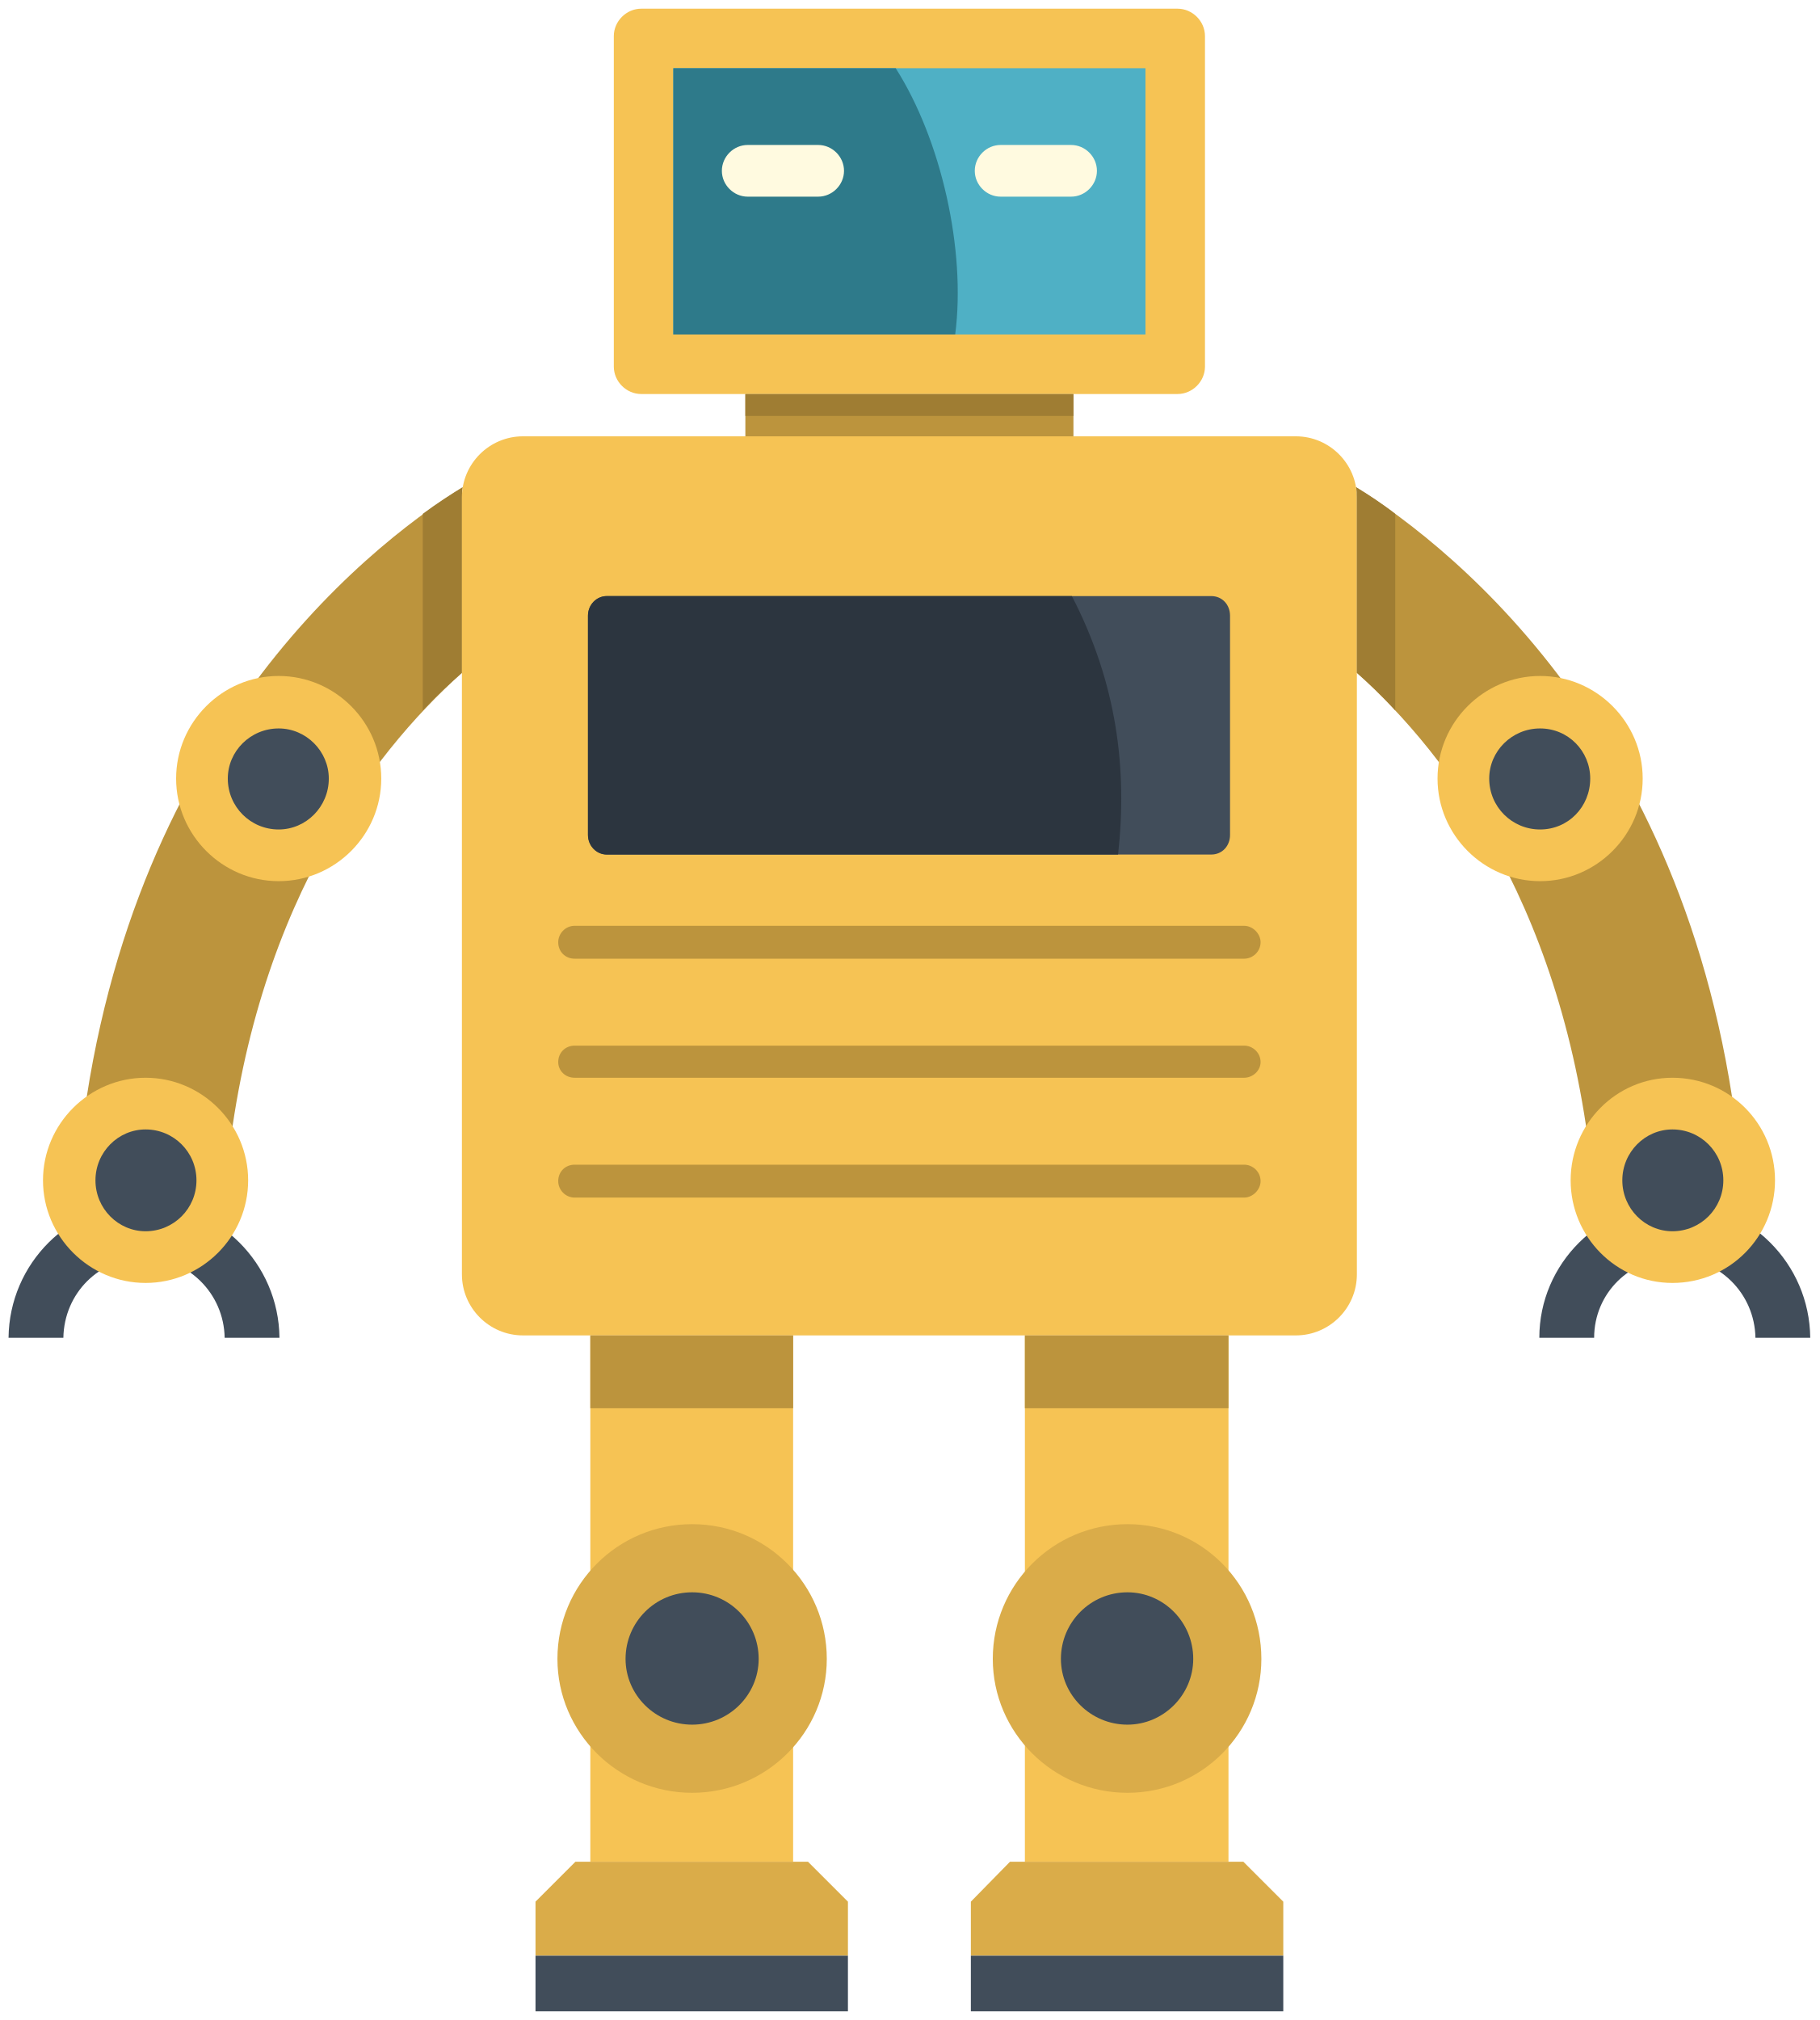
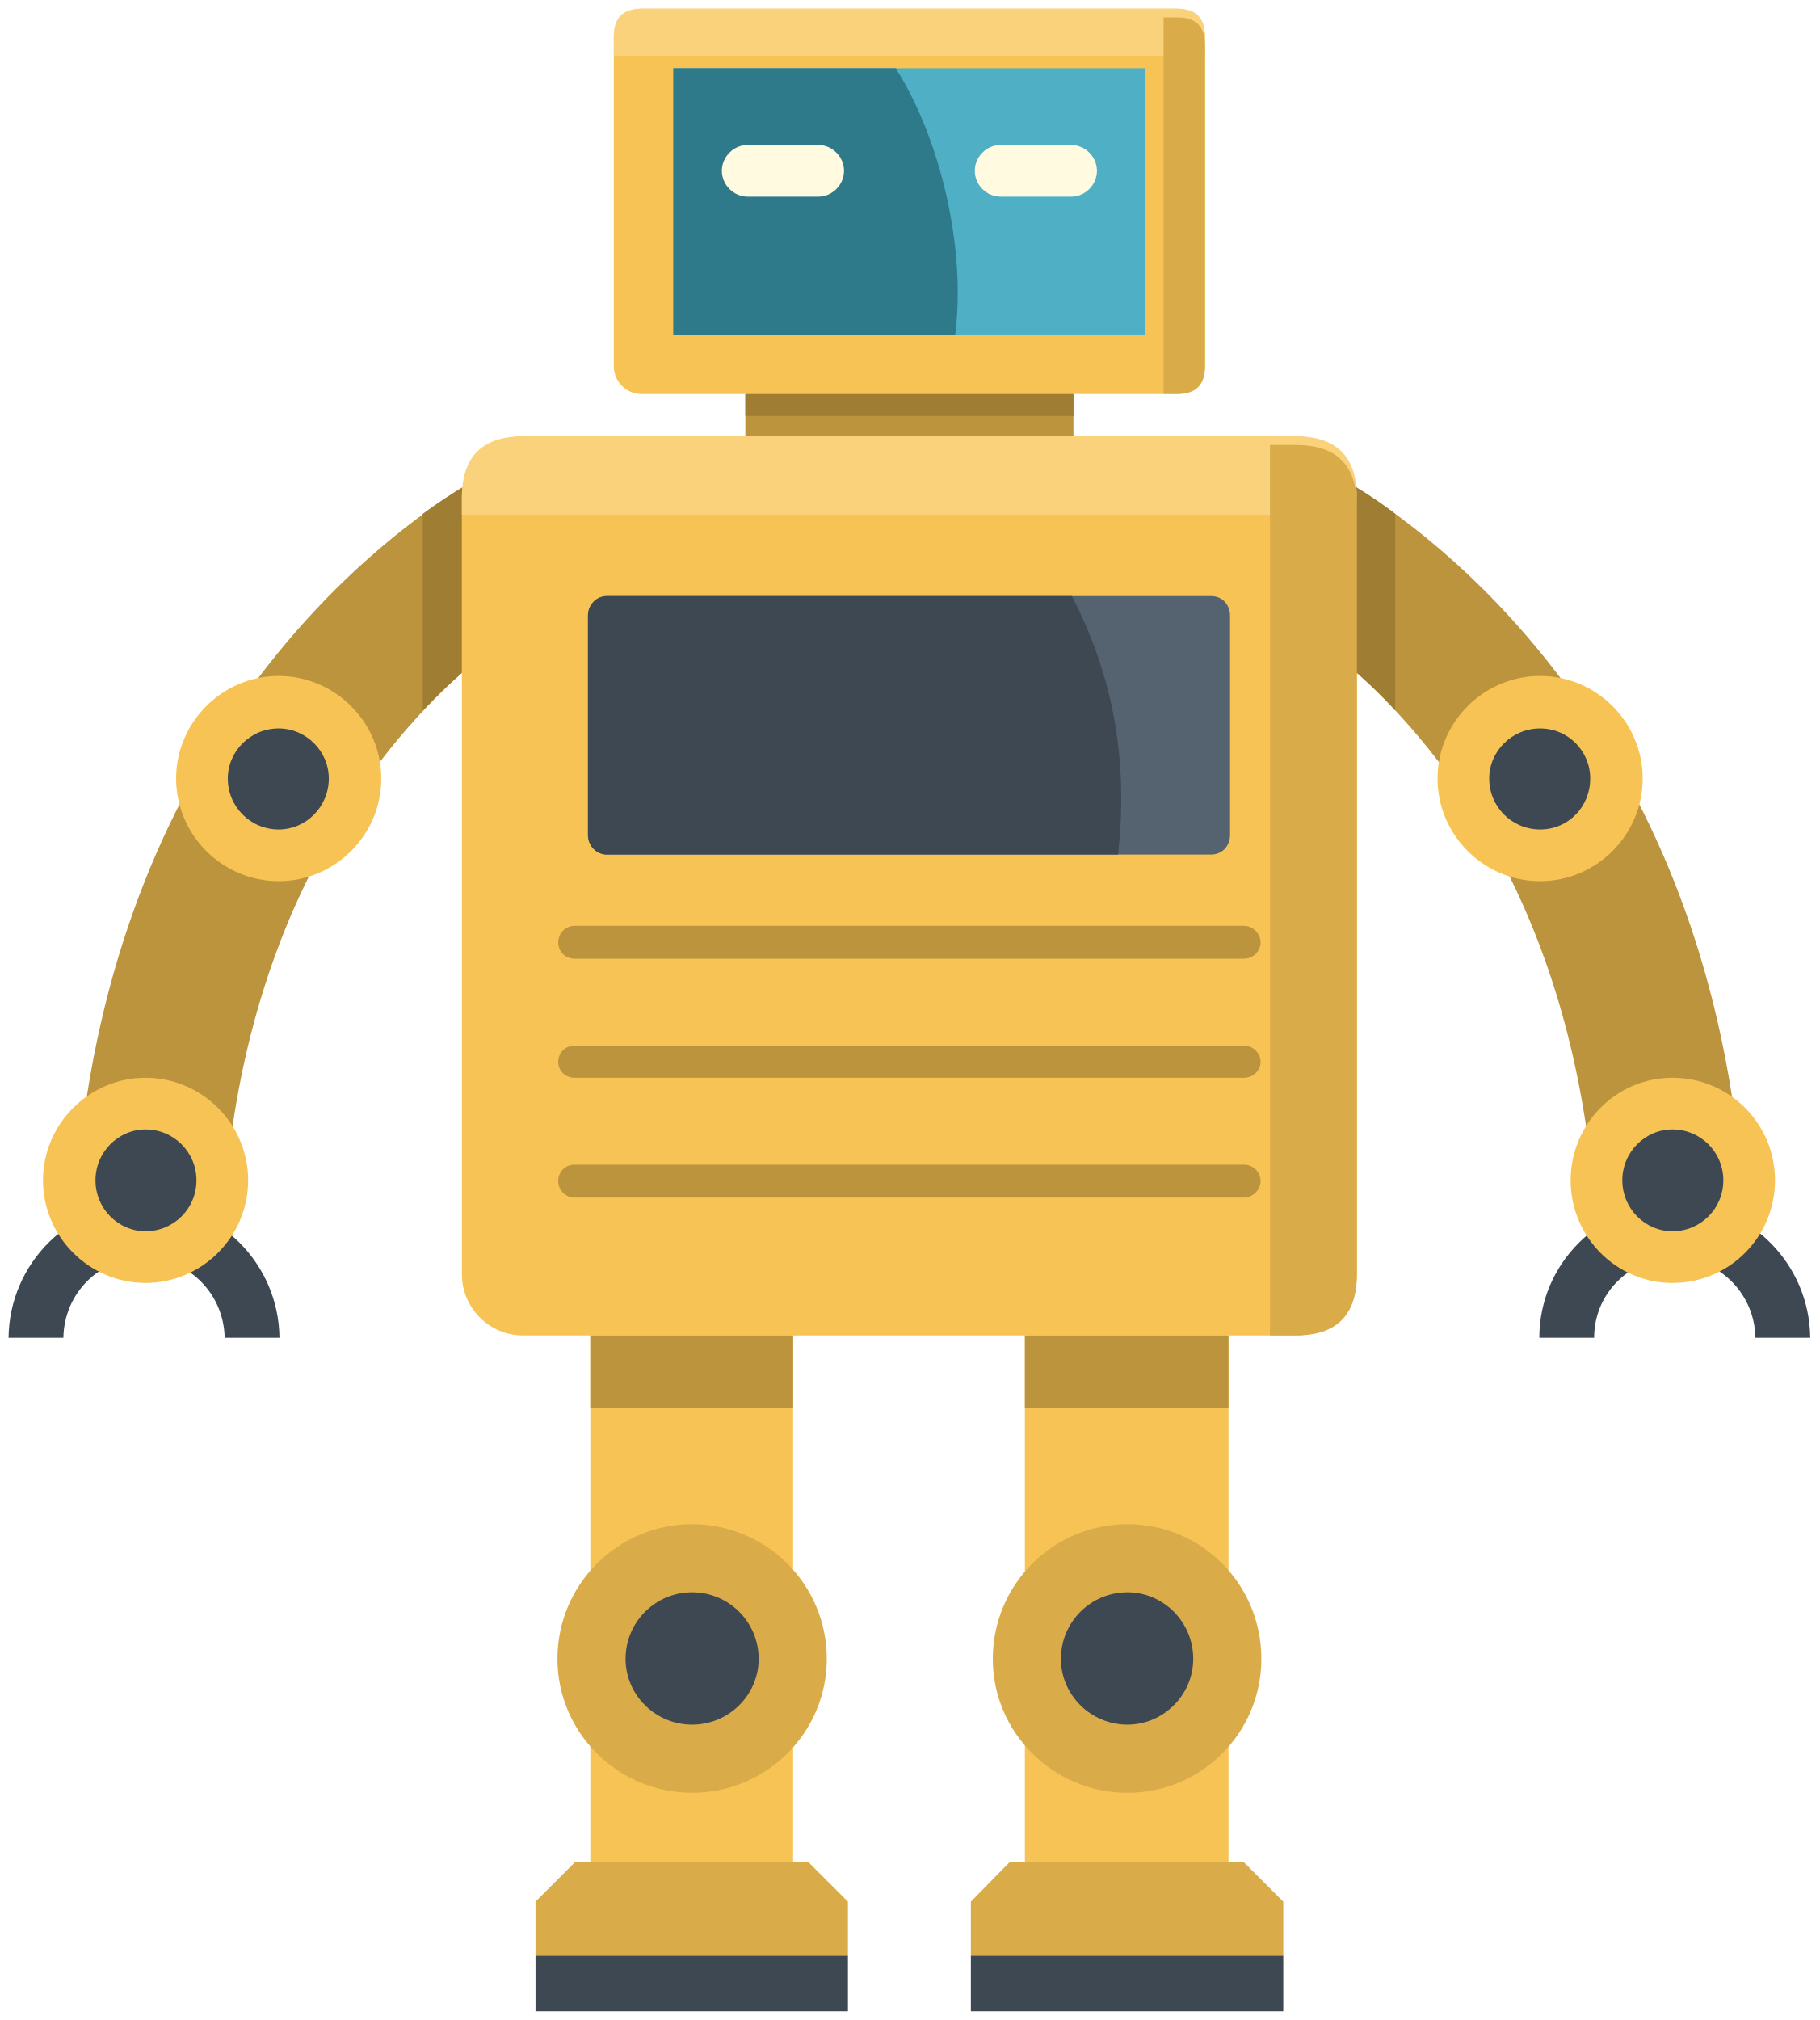
<svg xmlns="http://www.w3.org/2000/svg" width="418.7" height="464.8" viewBox="46.7 23.6 418.7 464.8">
  <g>
-     <path clip-rule="evenodd" d="m79.844 300.422c17.12 0 30.996 13.876 31.177 30.997h-12.615c-.181-10.272-8.47-18.382-18.562-18.382-10.272 0-18.381 8.11-18.561 18.382h-12.616c.181-17.121 14.057-30.997 31.177-30.997z" fill="#414d5a" fill-rule="evenodd" />
+     <path clip-rule="evenodd" d="m79.844 300.422c17.12 0 30.996 13.876 31.177 30.997h-12.615c-.181-10.272-8.47-18.382-18.562-18.382-10.272 0-18.381 8.11-18.561 18.382h-12.616c.181-17.121 14.057-30.997 31.177-30.997z" fill="#3d4853" fill-rule="evenodd" />
    <path d="m153.01 178.419c-21.085 18.922-49.017 55.505-54.424 118.398l-34.06-3.063c8.47-98.035 65.597-143.628 88.664-158.045-.18.721-.18 1.442-.18 2.343z" fill="#bc943d" />
    <path d="m153.01 178.419c-2.883 2.523-5.947 5.406-9.011 8.65v-45.233c3.424-2.523 6.487-4.506 9.191-6.127-.18.721-.18 1.442-.18 2.343z" fill="#9f7d33" />
    <path clip-rule="evenodd" d="m167.066 123.995h177.868c7.749 0 14.056 6.307 14.056 14.056v178.769c0 7.749-6.307 14.056-14.056 14.056h-177.868c-7.749 0-14.056-6.307-14.056-14.056v-178.768c0-7.749 6.307-14.057 14.056-14.057z" fill="#f6c354" fill-rule="evenodd" />
-     <path clip-rule="evenodd" d="m186.348 160.759h139.123c2.523 0 4.325 1.982 4.325 4.505v50.459c0 2.523-1.802 4.506-4.325 4.506h-139.123c-2.342 0-4.325-1.982-4.325-4.506v-50.459c0-2.523 1.983-4.505 4.325-4.505z" fill="#414d5a" fill-rule="evenodd" />
-     <path clip-rule="evenodd" d="m186.348 160.759h107.045c10.452 20.183 12.795 40.007 10.633 59.47h-117.678c-2.342 0-4.325-1.982-4.325-4.506v-50.459c0-2.523 1.983-4.505 4.325-4.505z" fill="#2c353f" fill-rule="evenodd" />
+     <path d="M167.07 123.995h177.87q14.05 0 14.05 14.05v4H153.01v-4q0-14.05 14.06-14.05Z" fill="#f9d27b" />
+     <path d="M338.99 125.995h6q14 0 14 14v176.88q0 14-14 14h-6Z" fill="#daac49" />
+     <path clip-rule="evenodd" d="m186.348 160.759h139.123c2.523 0 4.325 1.982 4.325 4.505v50.459c0 2.523-1.802 4.506-4.325 4.506h-139.123c-2.342 0-4.325-1.982-4.325-4.506v-50.459c0-2.523 1.983-4.505 4.325-4.505z" fill="#556270" fill-rule="evenodd" />
+     <path clip-rule="evenodd" d="m186.348 160.759h107.045c10.452 20.183 12.795 40.007 10.633 59.47h-117.678c-2.342 0-4.325-1.982-4.325-4.506v-50.459c0-2.523 1.983-4.505 4.325-4.505z" fill="#3d4853" fill-rule="evenodd" />
    <path clip-rule="evenodd" d="m178.96 264.199h154.08c1.982 0 3.785 1.622 3.785 3.785 0 1.982-1.802 3.604-3.785 3.604-51.36 0-102.72 0-154.08 0-2.163 0-3.785-1.622-3.785-3.604 0-2.162 1.622-3.785 3.785-3.785zm0 27.393h154.08c1.982 0 3.785 1.622 3.785 3.784 0 1.982-1.802 3.785-3.785 3.785h-154.08c-2.163 0-3.785-1.802-3.785-3.785 0-2.162 1.622-3.784 3.785-3.784zm0-54.965h154.08c1.982 0 3.785 1.802 3.785 3.785 0 2.162-1.802 3.784-3.785 3.784h-154.08c-2.163 0-3.785-1.622-3.785-3.784 0-1.982 1.622-3.785 3.785-3.785z" fill="#bc943d" fill-rule="evenodd" />
    <path clip-rule="evenodd" d="m218.246 114.264h75.508v9.731h-75.508z" fill="#bc943d" fill-rule="evenodd" />
    <path clip-rule="evenodd" d="m194.278 25.6h123.444c3.424 0 6.307 2.883 6.307 6.307v76.049c0 3.424-2.883 6.307-6.307 6.307h-123.444c-3.424 0-6.307-2.883-6.307-6.307v-76.049c0-3.424 2.883-6.307 6.307-6.307z" fill="#f6c354" fill-rule="evenodd" />
+     <path d="M194.28 25.6h123.44q6.31 0 6.31 6.31v4.5H187.97v-4.5q0-6.31 6.31-6.31Z" fill="#f9d27b" />
+     <path d="M314.5 27.6h3.22q6.31 0 6.31 6.31v74.04q0 6.31-6.31 6.31h-3.22Z" fill="#daac49" />
    <path clip-rule="evenodd" d="m201.666 39.296h108.667v61.271h-108.667z" fill="#4fb0c5" fill-rule="evenodd" />
    <path clip-rule="evenodd" d="m201.666 39.296v61.271h64.876c2.523-19.462-3.244-44.872-13.696-61.271z" fill="#2e7a8a" fill-rule="evenodd" />
    <path clip-rule="evenodd" d="m218.246 114.264h75.508v5.046h-75.508z" fill="#9f7d33" fill-rule="evenodd" />
    <path clip-rule="evenodd" d="m218.786 56.957h16.219c3.244 0 5.947 2.703 5.947 5.947 0 3.243-2.703 5.947-5.947 5.947h-16.219c-3.244 0-5.947-2.703-5.947-5.947 0-3.244 2.704-5.947 5.947-5.947zm58.209 0h16.219c3.244 0 5.947 2.703 5.947 5.947 0 3.243-2.703 5.947-5.947 5.947h-16.219c-3.244 0-5.947-2.703-5.947-5.947 0-3.244 2.703-5.947 5.947-5.947z" fill="#fffae0" fill-rule="evenodd" />
    <path clip-rule="evenodd" d="m80.204 271.588c12.975 0 23.607 10.632 23.607 23.608s-10.632 23.608-23.607 23.608-23.608-10.632-23.608-23.608 10.633-23.608 23.608-23.608z" fill="#f6c354" fill-rule="evenodd" />
-     <path clip-rule="evenodd" d="m80.204 283.482c6.488 0 11.713 5.226 11.713 11.714s-5.226 11.714-11.713 11.714c-6.307 0-11.534-5.226-11.534-11.714s5.227-11.714 11.534-11.714z" fill="#414d5a" fill-rule="evenodd" />
+     <path clip-rule="evenodd" d="m80.204 283.482c6.488 0 11.713 5.226 11.713 11.714s-5.226 11.714-11.713 11.714c-6.307 0-11.534-5.226-11.534-11.714s5.227-11.714 11.534-11.714z" fill="#3d4853" fill-rule="evenodd" />
    <path clip-rule="evenodd" d="m110.84 179.14c12.975 0 23.608 10.632 23.608 23.608 0 12.975-10.632 23.607-23.608 23.607-12.975 0-23.607-10.632-23.607-23.607 0-12.976 10.632-23.608 23.607-23.608z" fill="#f6c354" fill-rule="evenodd" />
-     <path clip-rule="evenodd" d="m110.84 191.214c6.307 0 11.534 5.226 11.534 11.534 0 6.487-5.226 11.713-11.534 11.713-6.488 0-11.713-5.226-11.713-11.713 0-6.308 5.225-11.534 11.713-11.534z" fill="#414d5a" fill-rule="evenodd" />
-     <path clip-rule="evenodd" d="m432.156 300.422c-17.12 0-31.176 13.876-31.176 30.997h12.615c0-10.272 8.289-18.382 18.561-18.382 10.092 0 18.381 8.11 18.562 18.382h12.615c-.181-17.121-14.057-30.997-31.177-30.997z" fill="#414d5a" fill-rule="evenodd" />
+     <path clip-rule="evenodd" d="m110.84 191.214c6.307 0 11.534 5.226 11.534 11.534 0 6.487-5.226 11.713-11.534 11.713-6.488 0-11.713-5.226-11.713-11.713 0-6.308 5.225-11.534 11.713-11.534z" fill="#3d4853" fill-rule="evenodd" />
+     <path clip-rule="evenodd" d="m432.156 300.422c-17.12 0-31.176 13.876-31.176 30.997h12.615c0-10.272 8.289-18.382 18.561-18.382 10.092 0 18.381 8.11 18.562 18.382h12.615c-.181-17.121-14.057-30.997-31.177-30.997z" fill="#3d4853" fill-rule="evenodd" />
    <path d="m358.99 178.419c21.085 18.922 48.837 55.505 54.424 118.398l34.06-3.063c-8.47-98.035-65.597-143.628-88.664-158.045.18.721.18 1.442.18 2.343z" fill="#bc943d" />
    <path d="m358.99 178.419c2.884 2.523 5.947 5.406 8.83 8.65v-45.233c-3.244-2.523-6.307-4.506-9.011-6.127.18.721.18 1.442.18 2.343v40.367z" fill="#9f7d33" />
    <g clip-rule="evenodd" fill-rule="evenodd">
      <path d="m431.615 271.588c-12.975 0-23.427 10.632-23.427 23.608s10.452 23.608 23.427 23.608c13.156 0 23.608-10.632 23.608-23.608s-10.452-23.608-23.608-23.608z" fill="#f6c354" />
-       <path d="m431.615 283.482c-6.307 0-11.533 5.226-11.533 11.714s5.226 11.714 11.533 11.714c6.487 0 11.714-5.226 11.714-11.714s-5.226-11.714-11.714-11.714z" fill="#414d5a" />
+       <path d="m431.615 283.482c-6.307 0-11.533 5.226-11.533 11.714s5.226 11.714 11.533 11.714c6.487 0 11.714-5.226 11.714-11.714s-5.226-11.714-11.714-11.714z" fill="#3d4853" />
      <path d="m401.16 179.14c-12.976 0-23.608 10.632-23.608 23.608 0 12.975 10.632 23.607 23.608 23.607 12.975 0 23.608-10.632 23.608-23.607 0-12.976-10.633-23.608-23.608-23.608z" fill="#f6c354" />
-       <path d="m401.16 191.214c-6.487 0-11.714 5.226-11.714 11.534 0 6.487 5.226 11.713 11.714 11.713s11.533-5.226 11.533-11.713c0-6.308-5.045-11.534-11.533-11.534z" fill="#414d5a" />
+       <path d="m401.16 191.214c-6.487 0-11.714 5.226-11.714 11.534 0 6.487 5.226 11.713 11.714 11.713s11.533-5.226 11.533-11.713c0-6.308-5.045-11.534-11.533-11.534z" fill="#3d4853" />
      <path d="m182.564 330.878h46.675v121.102h-46.675z" fill="#f6c354" />
      <path d="m182.564 330.878h46.675v16.76h-46.675z" fill="#bc943d" />
      <path d="m205.992 374.308c17.12 0 30.996 13.876 30.996 30.997 0 16.94-13.876 30.816-30.996 30.816s-30.997-13.876-30.997-30.816c0-17.12 13.876-30.997 30.997-30.997z" fill="#daac49" />
-       <path d="m205.992 389.987c8.47 0 15.318 6.848 15.318 15.318 0 8.289-6.848 15.137-15.318 15.137s-15.318-6.848-15.318-15.137c0-8.47 6.847-15.318 15.318-15.318z" fill="#414d5a" />
+       <path d="m205.992 389.987c8.47 0 15.318 6.848 15.318 15.318 0 8.289-6.848 15.137-15.318 15.137s-15.318-6.848-15.318-15.137c0-8.47 6.847-15.318 15.318-15.318z" fill="#3d4853" />
      <path d="m179.14 451.979h53.523l9.191 9.191v12.435h-71.905v-12.435z" fill="#daac49" />
-       <path d="m169.949 473.605h71.904v12.795h-71.904z" fill="#414d5a" />
+       <path d="m169.949 473.605h71.904v12.795h-71.904z" fill="#3d4853" />
      <path d="m282.581 330.878h46.855v121.102h-46.855z" fill="#f6c354" />
      <path d="m282.581 330.878h46.855v16.76h-46.855z" fill="#bc943d" />
      <path d="m306.189 374.308c17.12 0 30.816 13.876 30.816 30.997 0 16.94-13.696 30.816-30.816 30.816s-30.996-13.876-30.996-30.816c0-17.12 13.876-30.997 30.996-30.997z" fill="#daac49" />
-       <path d="m306.189 389.987c8.29 0 15.137 6.848 15.137 15.318 0 8.289-6.848 15.137-15.137 15.137-8.47 0-15.318-6.848-15.318-15.137 0-8.47 6.848-15.318 15.318-15.318z" fill="#414d5a" />
+       <path d="m306.189 389.987c8.29 0 15.137 6.848 15.137 15.318 0 8.289-6.848 15.137-15.137 15.137-8.47 0-15.318-6.848-15.318-15.137 0-8.47 6.848-15.318 15.318-15.318z" fill="#3d4853" />
      <path d="m279.157 451.979h53.703l9.191 9.191v12.435h-71.905v-12.435z" fill="#daac49" />
-       <path d="m270.146 473.605h71.904v12.795h-71.904z" fill="#414d5a" />
+       <path d="m270.146 473.605h71.904v12.795h-71.904z" fill="#3d4853" />
    </g>
  </g>
</svg>
